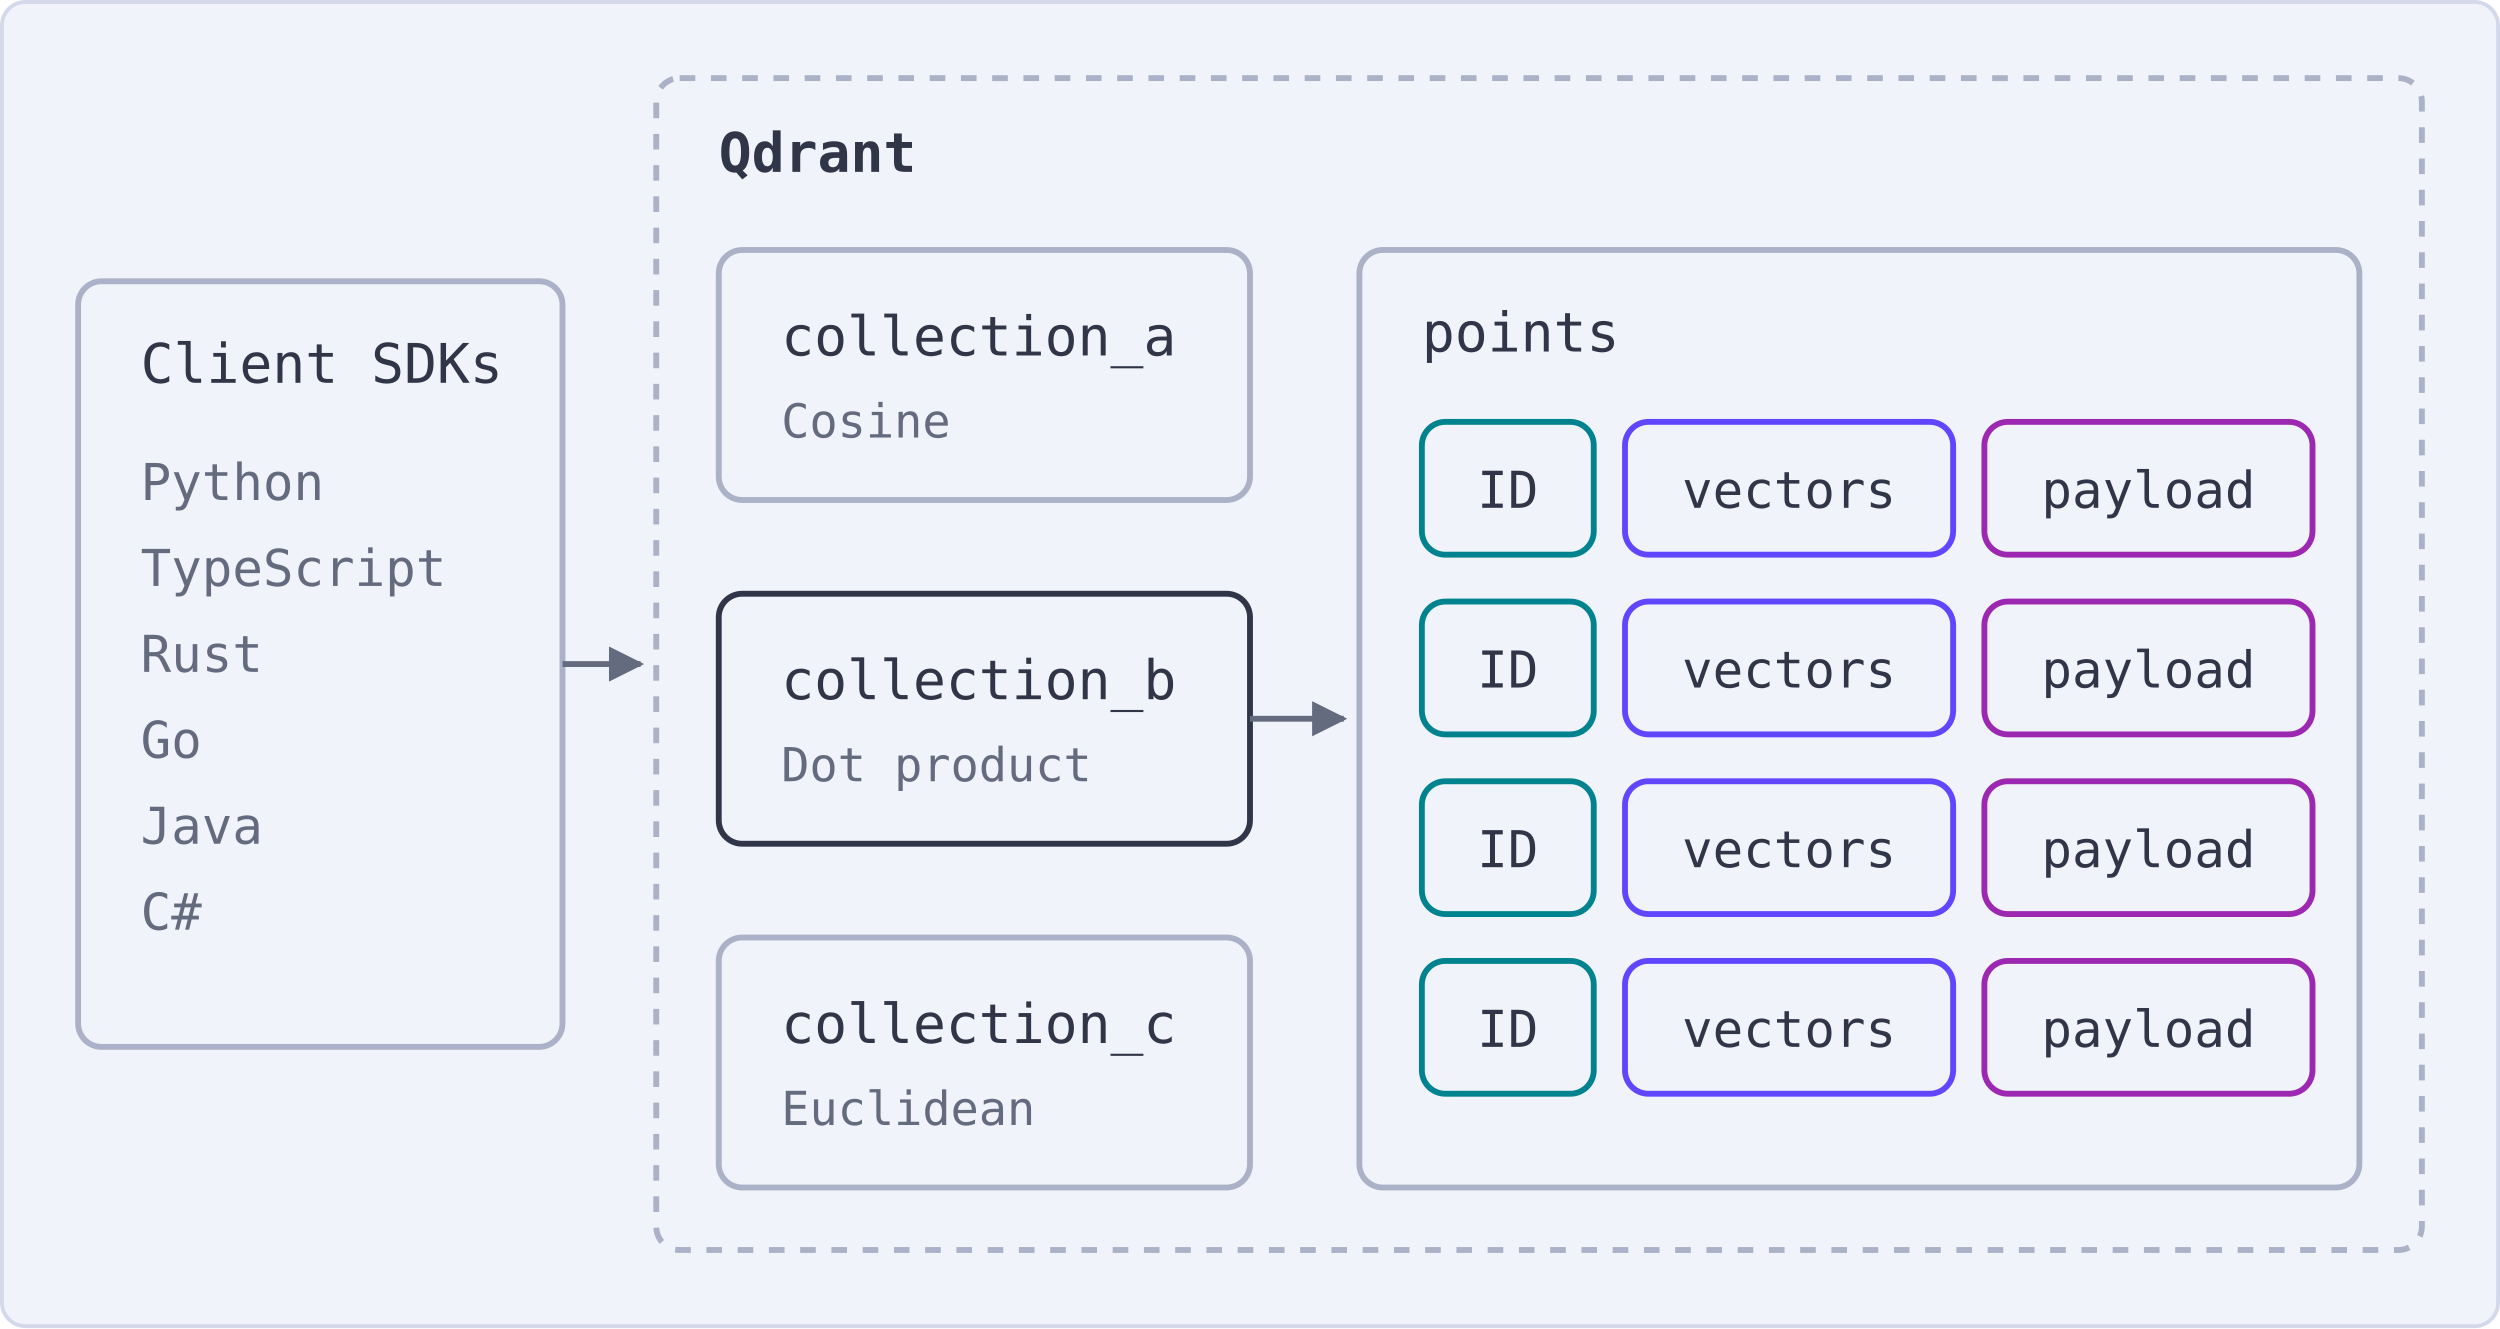
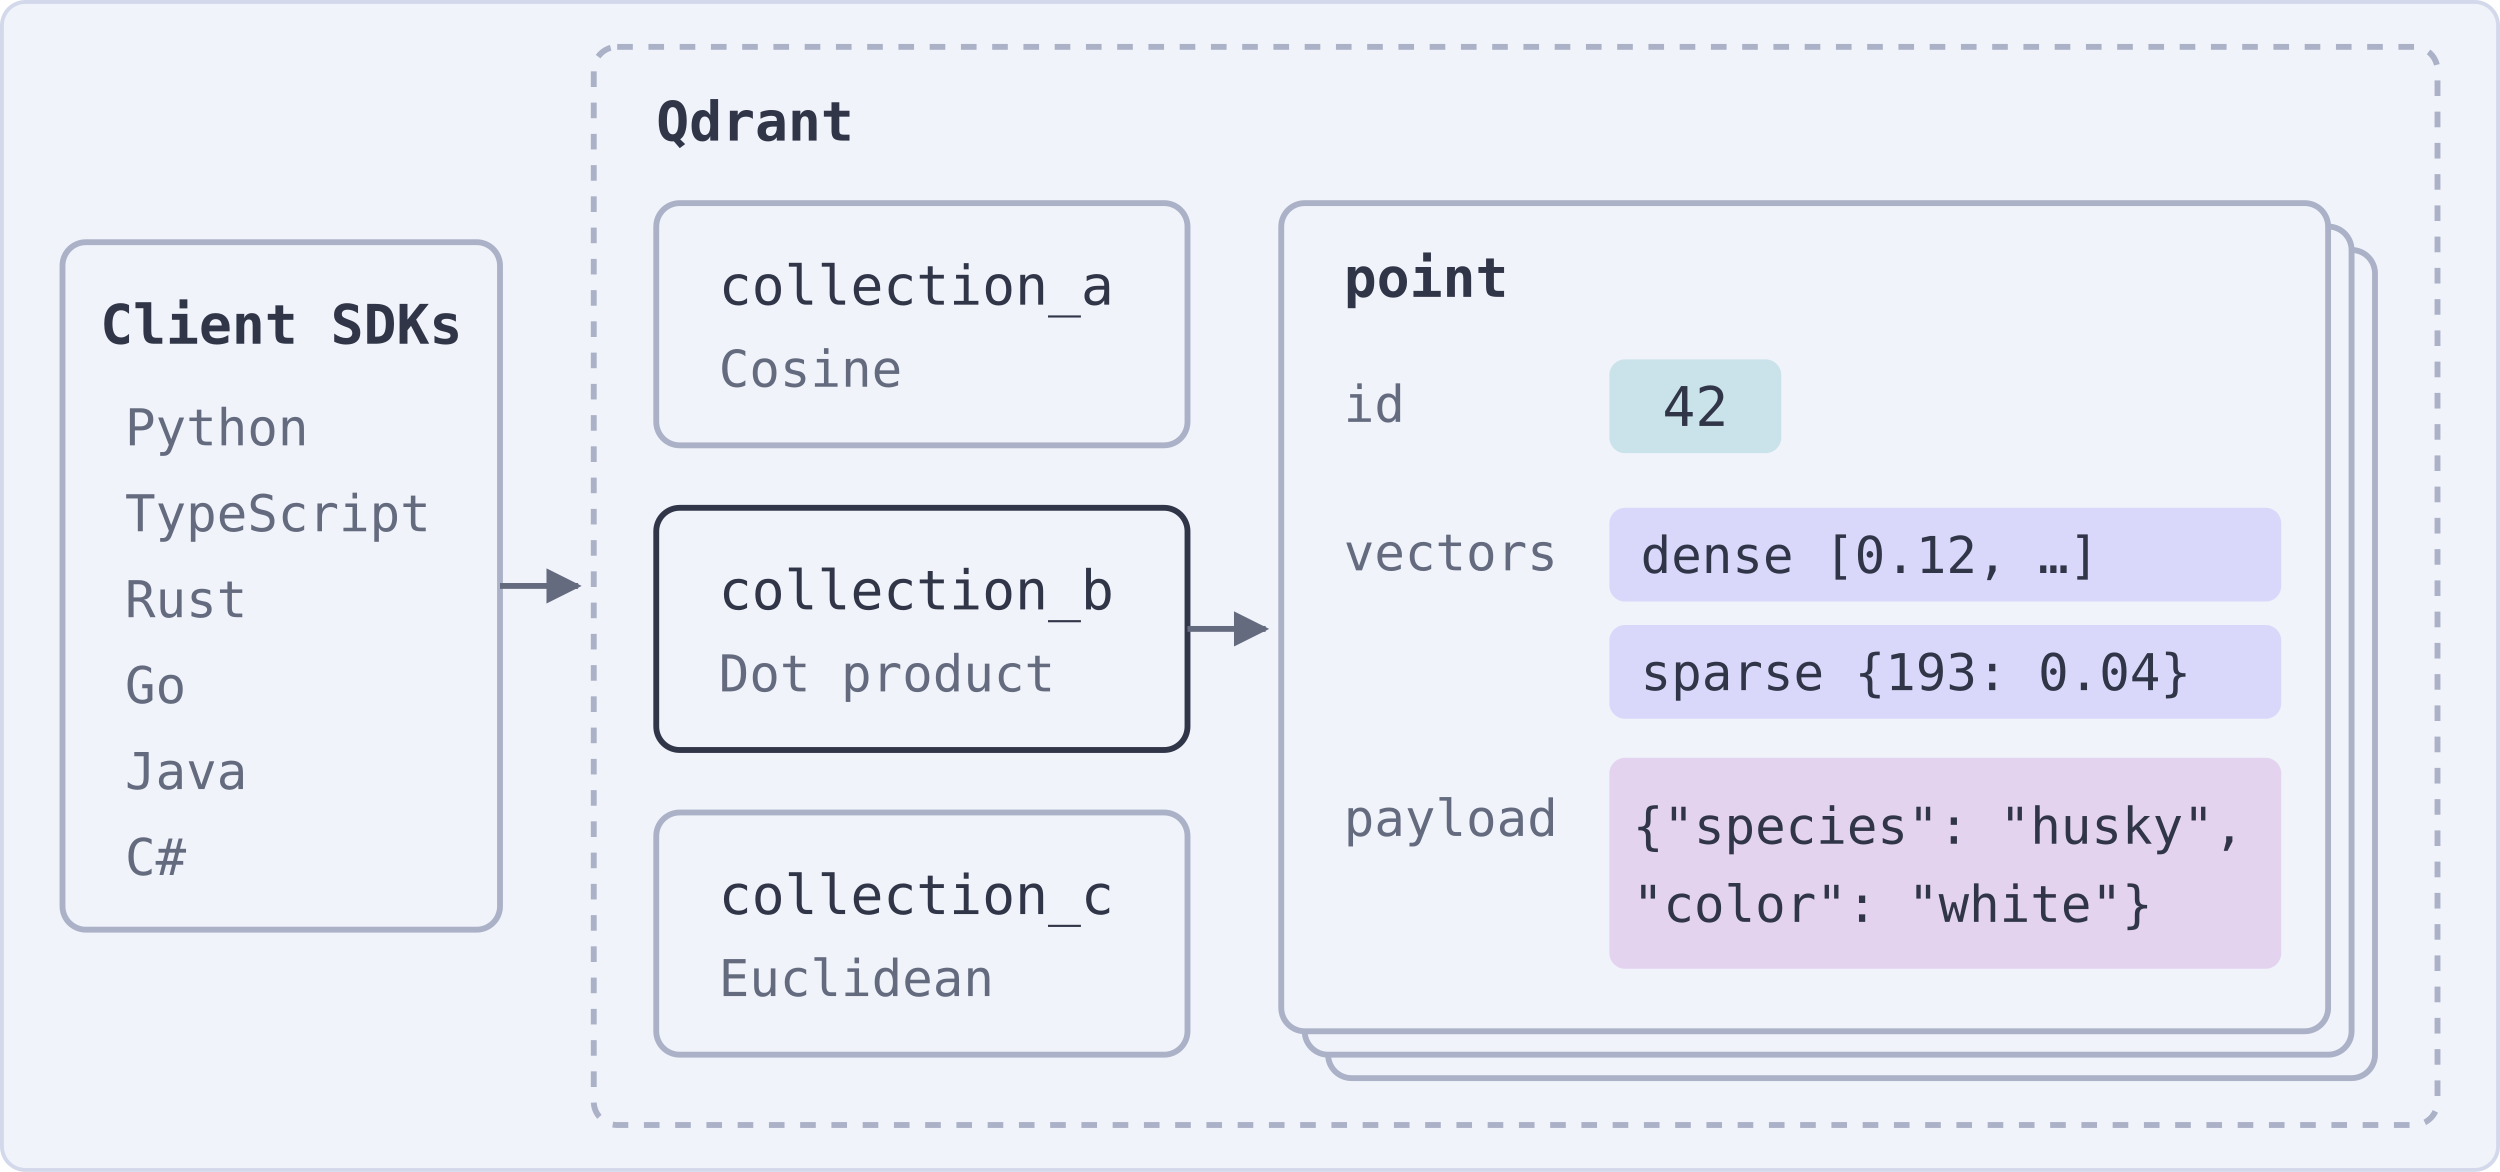
- <svg xmlns="http://www.w3.org/2000/svg" viewBox="0 0 640 340" role="img" aria-labelledby="description">
+ <svg xmlns="http://www.w3.org/2000/svg" viewBox="0 0 640 300" role="img" aria-labelledby="description">
  <defs>
    <marker id="arrow" viewBox="0 0 10 10" refX="9" refY="5" markerWidth="6" markerHeight="6" orient="auto-start-reverse">
      <path d="M0 0 L10 5 L0 10 Z" fill="#656b7f" />
    </marker>
+     <marker id="arrow-accent" viewBox="0 0 10 10" refX="9" refY="5" markerWidth="5" markerHeight="5" orient="auto-start-reverse">
+       <path d="M0 0 L10 5 L0 10 Z" fill="#dc244c" />
+     </marker>
  </defs>
-   <rect x="0.5" y="0.5" width="639" height="339" rx="6" fill="#f0f3fa" stroke="#d3d9eb" stroke-width="1" />
+   <rect x="0.5" y="0.5" width="639" height="299" rx="6" fill="#f0f3fa" stroke="#d3d9eb" stroke-width="1" />
  <g font-family="'Geist Mono', ui-monospace, SFMono-Regular, Menlo, Consolas, monospace">
-     <rect x="20" y="72" width="124" height="196" rx="6" fill="none" stroke="#abb1c7" stroke-width="1.5" />
-     <text x="36" y="98" font-size="14" fill="#303547">Client SDKs</text>
-     <text x="36" y="128" font-size="13" fill="#656b7f">Python</text>
-     <text x="36" y="150" font-size="13" fill="#656b7f">TypeScript</text>
-     <text x="36" y="172" font-size="13" fill="#656b7f">Rust</text>
-     <text x="36" y="194" font-size="13" fill="#656b7f">Go</text>
-     <text x="36" y="216" font-size="13" fill="#656b7f">Java</text>
-     <text x="36" y="238" font-size="13" fill="#656b7f">C#</text>
-     <line x1="144" y1="170" x2="164" y2="170" stroke="#656b7f" stroke-width="1.5" marker-end="url(#arrow)" />
-     <rect x="168" y="20" width="452" height="300" rx="6" fill="none" stroke="#abb1c7" stroke-width="1.5" stroke-dasharray="4 4" />
-     <text x="184" y="44" font-size="14" fill="#303547" font-weight="600">Qdrant</text>
-     <rect x="184" y="64" width="136" height="64" rx="6" fill="none" stroke="#abb1c7" stroke-width="1.5" />
-     <text x="200" y="91" font-size="14" fill="#303547">collection_a</text>
-     <text x="200" y="112" font-size="12" fill="#656b7f">Cosine</text>
-     <rect x="184" y="152" width="136" height="64" rx="6" fill="none" stroke="#303547" stroke-width="1.5" />
-     <text x="200" y="179" font-size="14" fill="#303547">collection_b</text>
-     <text x="200" y="200" font-size="12" fill="#656b7f">Dot product</text>
-     <rect x="184" y="240" width="136" height="64" rx="6" fill="none" stroke="#abb1c7" stroke-width="1.5" />
-     <text x="200" y="267" font-size="14" fill="#303547">collection_c</text>
-     <text x="200" y="288" font-size="12" fill="#656b7f">Euclidean</text>
-     <line x1="320" y1="184" x2="344" y2="184" stroke="#656b7f" stroke-width="1.5" marker-end="url(#arrow)" />
-     <rect x="348" y="64" width="256" height="240" rx="6" fill="none" stroke="#abb1c7" stroke-width="1.5" />
-     <text x="364" y="90" font-size="14" fill="#303547">points</text>
-     <rect x="364" y="108" width="44" height="34" rx="6" fill="none" stroke="#00838f" stroke-width="1.5" />
-     <text x="386" y="130" font-size="13" text-anchor="middle" fill="#303547">ID</text>
-     <rect x="416" y="108" width="84" height="34" rx="6" fill="none" stroke="#6047ff" stroke-width="1.5" />
-     <text x="458" y="130" font-size="13" text-anchor="middle" fill="#303547">vectors</text>
-     <rect x="508" y="108" width="84" height="34" rx="6" fill="none" stroke="#9c27b0" stroke-width="1.5" />
-     <text x="550" y="130" font-size="13" text-anchor="middle" fill="#303547">payload</text>
-     <rect x="364" y="154" width="44" height="34" rx="6" fill="none" stroke="#00838f" stroke-width="1.5" />
-     <text x="386" y="176" font-size="13" text-anchor="middle" fill="#303547">ID</text>
-     <rect x="416" y="154" width="84" height="34" rx="6" fill="none" stroke="#6047ff" stroke-width="1.5" />
-     <text x="458" y="176" font-size="13" text-anchor="middle" fill="#303547">vectors</text>
-     <rect x="508" y="154" width="84" height="34" rx="6" fill="none" stroke="#9c27b0" stroke-width="1.5" />
-     <text x="550" y="176" font-size="13" text-anchor="middle" fill="#303547">payload</text>
-     <rect x="364" y="200" width="44" height="34" rx="6" fill="none" stroke="#00838f" stroke-width="1.5" />
-     <text x="386" y="222" font-size="13" text-anchor="middle" fill="#303547">ID</text>
-     <rect x="416" y="200" width="84" height="34" rx="6" fill="none" stroke="#6047ff" stroke-width="1.5" />
-     <text x="458" y="222" font-size="13" text-anchor="middle" fill="#303547">vectors</text>
-     <rect x="508" y="200" width="84" height="34" rx="6" fill="none" stroke="#9c27b0" stroke-width="1.5" />
-     <text x="550" y="222" font-size="13" text-anchor="middle" fill="#303547">payload</text>
-     <rect x="364" y="246" width="44" height="34" rx="6" fill="none" stroke="#00838f" stroke-width="1.5" />
-     <text x="386" y="268" font-size="13" text-anchor="middle" fill="#303547">ID</text>
-     <rect x="416" y="246" width="84" height="34" rx="6" fill="none" stroke="#6047ff" stroke-width="1.5" />
-     <text x="458" y="268" font-size="13" text-anchor="middle" fill="#303547">vectors</text>
-     <rect x="508" y="246" width="84" height="34" rx="6" fill="none" stroke="#9c27b0" stroke-width="1.5" />
-     <text x="550" y="268" font-size="13" text-anchor="middle" fill="#303547">payload</text>
+     <rect x="16" y="62" width="112" height="176" rx="6" fill="none" stroke="#abb1c7" stroke-width="1.5" />
+     <text x="72" y="88" font-size="14" text-anchor="middle" fill="#303547" font-weight="600">Client SDKs</text>
+     <text x="32" y="114" font-size="13" fill="#656b7f">Python</text>
+     <text x="32" y="136" font-size="13" fill="#656b7f">TypeScript</text>
+     <text x="32" y="158" font-size="13" fill="#656b7f">Rust</text>
+     <text x="32" y="180" font-size="13" fill="#656b7f">Go</text>
+     <text x="32" y="202" font-size="13" fill="#656b7f">Java</text>
+     <text x="32" y="224" font-size="13" fill="#656b7f">C#</text>
+     <path d="M128 150 H148" fill="none" stroke="#656b7f" stroke-width="1.5" marker-end="url(#arrow)" />
+     <rect x="152" y="12" width="472" height="276" rx="6" fill="none" stroke="#abb1c7" stroke-width="1.5" stroke-dasharray="4 4" />
+     <text x="168" y="36" font-size="14" fill="#303547" font-weight="600">Qdrant</text>
+     <rect x="168" y="52" width="136" height="62" rx="6" fill="none" stroke="#abb1c7" stroke-width="1.5" />
+     <text x="184" y="78" font-size="14" fill="#303547">collection_a</text>
+     <text x="184" y="99" font-size="13" fill="#656b7f">Cosine</text>
+     <rect x="168" y="130" width="136" height="62" rx="6" fill="none" stroke="#303547" stroke-width="1.5" />
+     <text x="184" y="156" font-size="14" fill="#303547">collection_b</text>
+     <text x="184" y="177" font-size="13" fill="#656b7f">Dot product</text>
+     <rect x="168" y="208" width="136" height="62" rx="6" fill="none" stroke="#abb1c7" stroke-width="1.5" />
+     <text x="184" y="234" font-size="14" fill="#303547">collection_c</text>
+     <text x="184" y="255" font-size="13" fill="#656b7f">Euclidean</text>
+     <path d="M304 161 H324" fill="none" stroke="#656b7f" stroke-width="1.5" marker-end="url(#arrow)" />
+     <rect x="340" y="64" width="268" height="212" rx="6" fill="#f0f3fa" stroke="#abb1c7" stroke-width="1.5" />
+     <rect x="334" y="58" width="268" height="212" rx="6" fill="#f0f3fa" stroke="#abb1c7" stroke-width="1.5" />
+     <rect x="328" y="52" width="268" height="212" rx="6" fill="#f0f3fa" stroke="#abb1c7" stroke-width="1.5" />
+     <text x="344" y="76" font-size="14" fill="#303547" font-weight="600">point</text>
+     <text x="344" y="108" font-size="13" fill="#656b7f">id</text>
+     <rect x="412" y="92" width="44" height="24" rx="4" fill="#00838f" fill-opacity="0.16" />
+     <text x="434" y="109.04" font-size="14" text-anchor="middle" fill="#303547">42</text>
+     <text x="344" y="146" font-size="13" fill="#656b7f">vectors</text>
+     <rect x="412" y="130" width="172" height="24" rx="4" fill="#6047ff" fill-opacity="0.16" />
+     <text x="420" y="146.68" font-size="13" fill="#303547">dense [0.12, …]</text>
+     <rect x="412" y="160" width="172" height="24" rx="4" fill="#6047ff" fill-opacity="0.16" />
+     <text x="420" y="176.68" font-size="13" fill="#303547">sparse {193: 0.04}</text>
+     <text x="344" y="214" font-size="13" fill="#656b7f">payload</text>
+     <rect x="412" y="194" width="172" height="54" rx="4" fill="#9c27b0" fill-opacity="0.16" />
+     <text x="418" y="216" font-size="13" fill="#303547">{"species": "husky",</text>
+     <text x="418" y="236" font-size="13" fill="#303547"> "color": "white"}</text>
  </g>
</svg>
